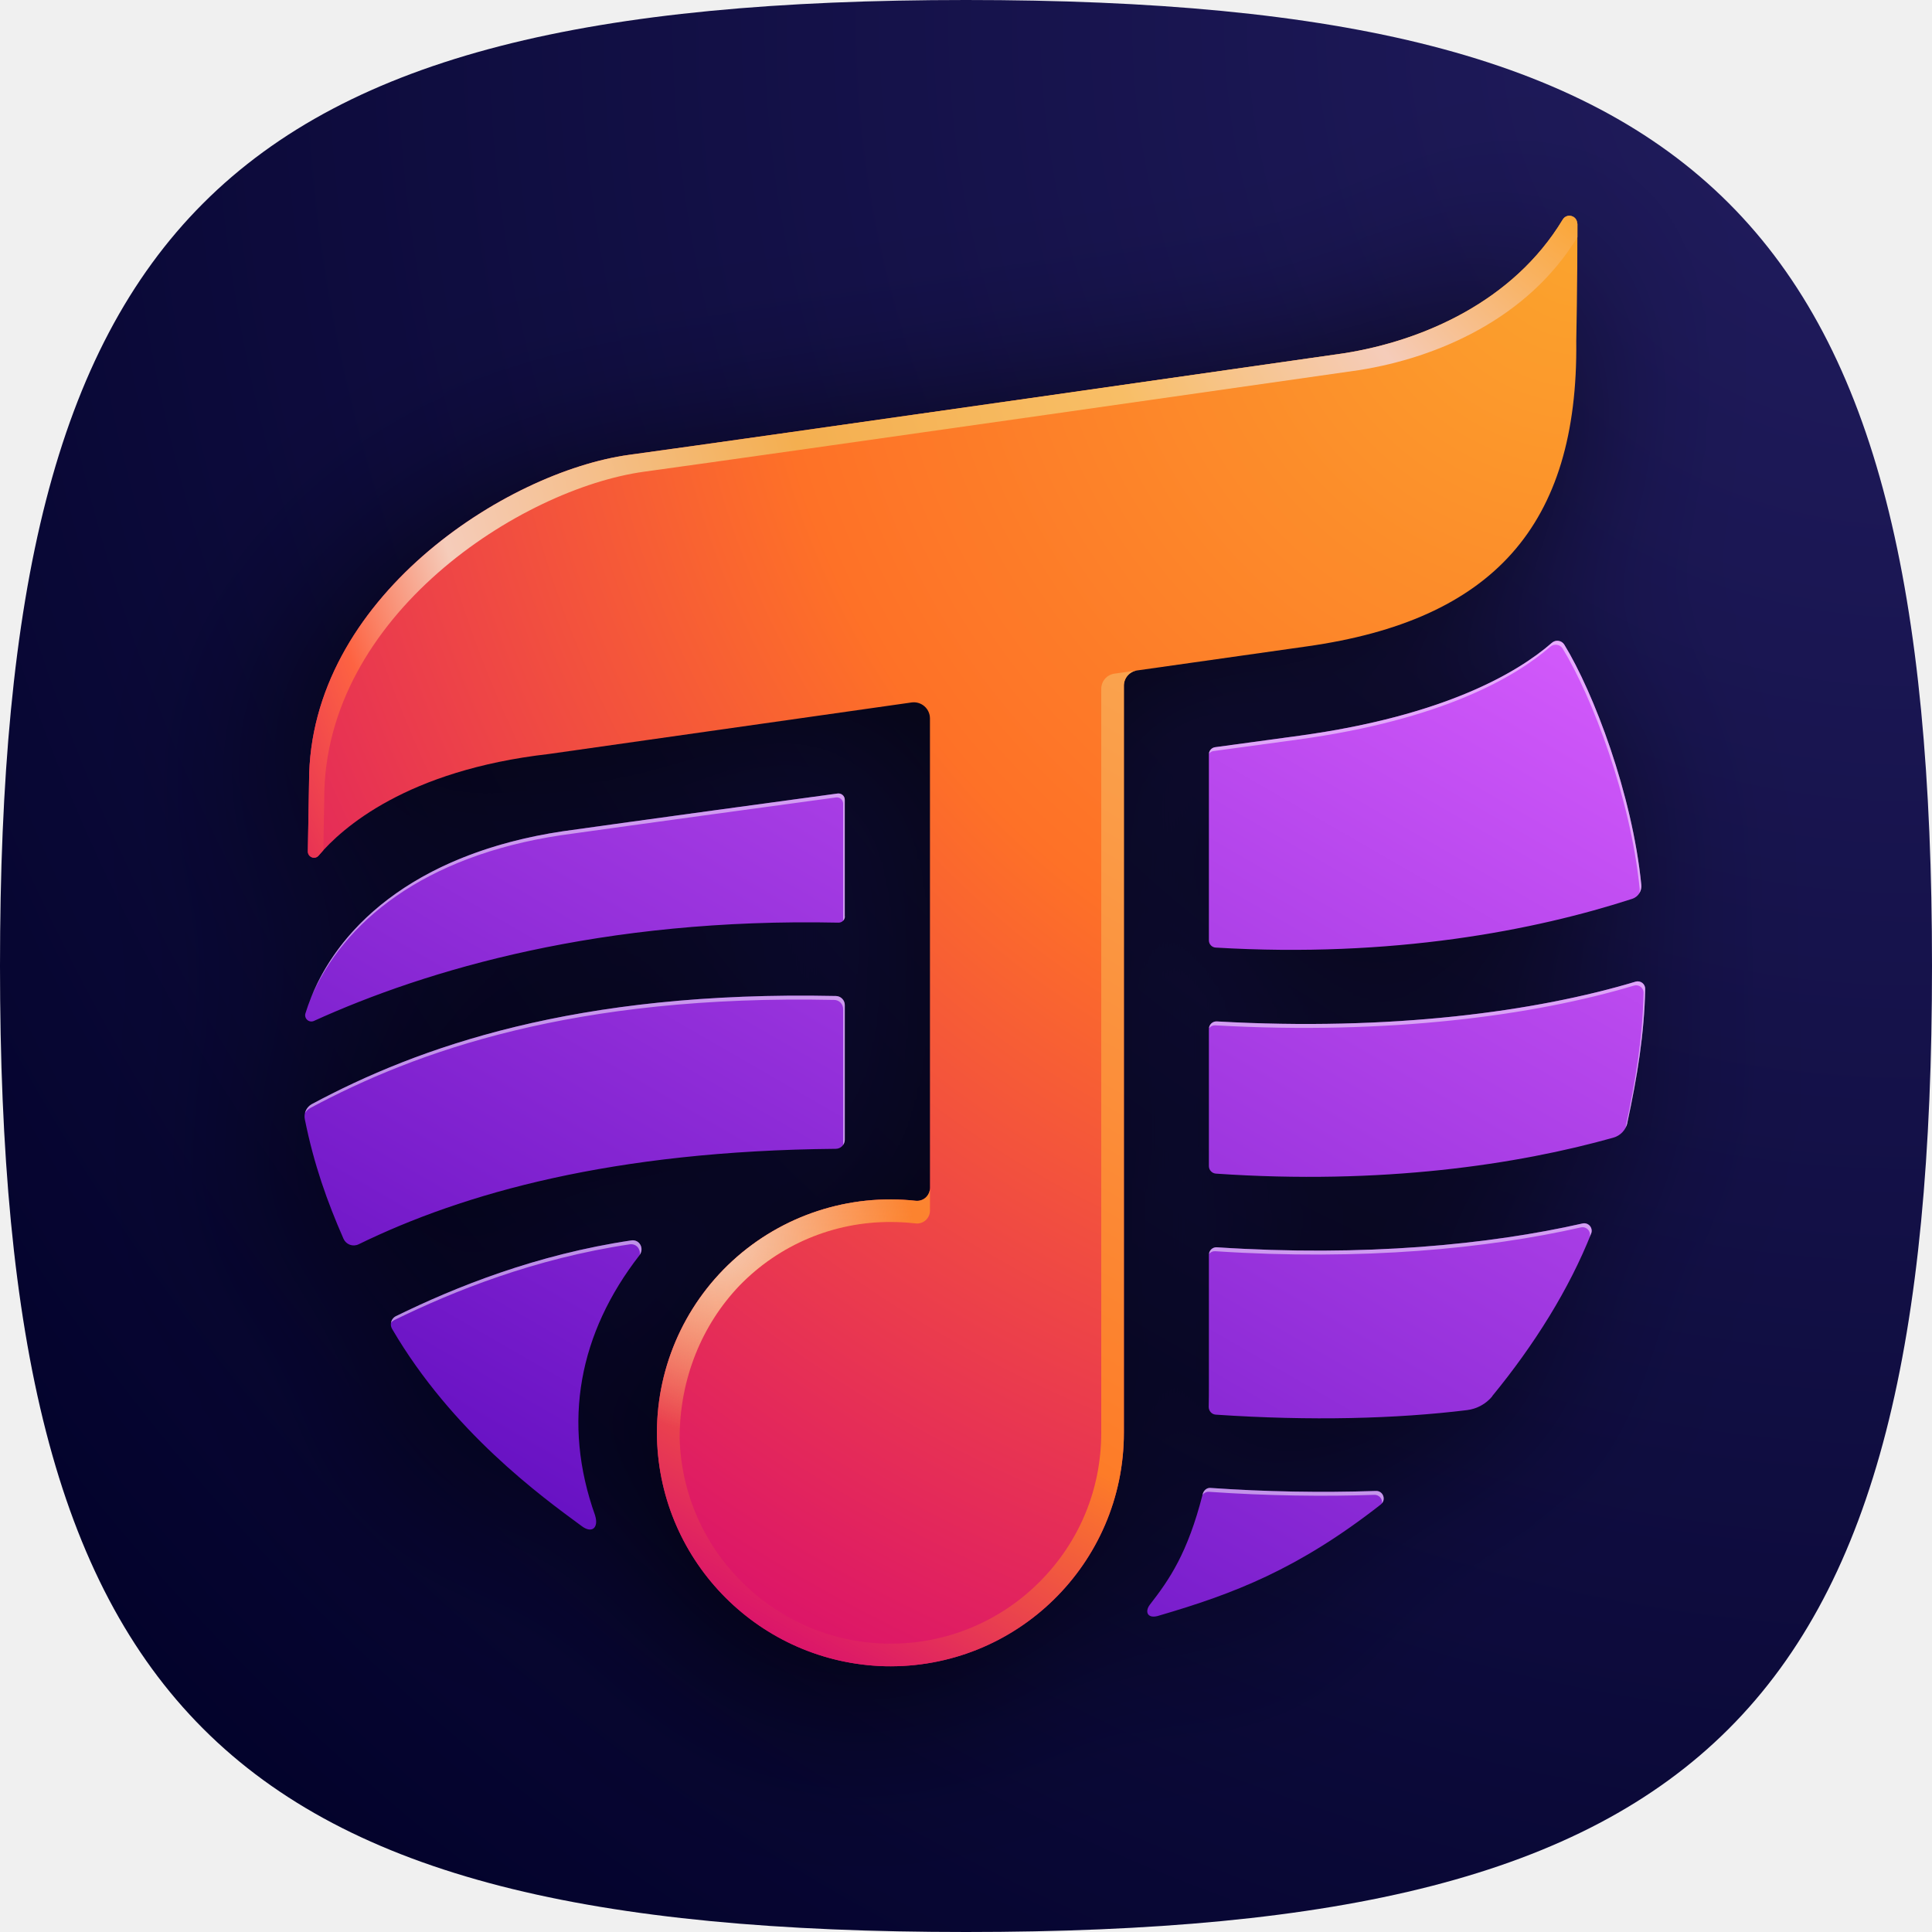
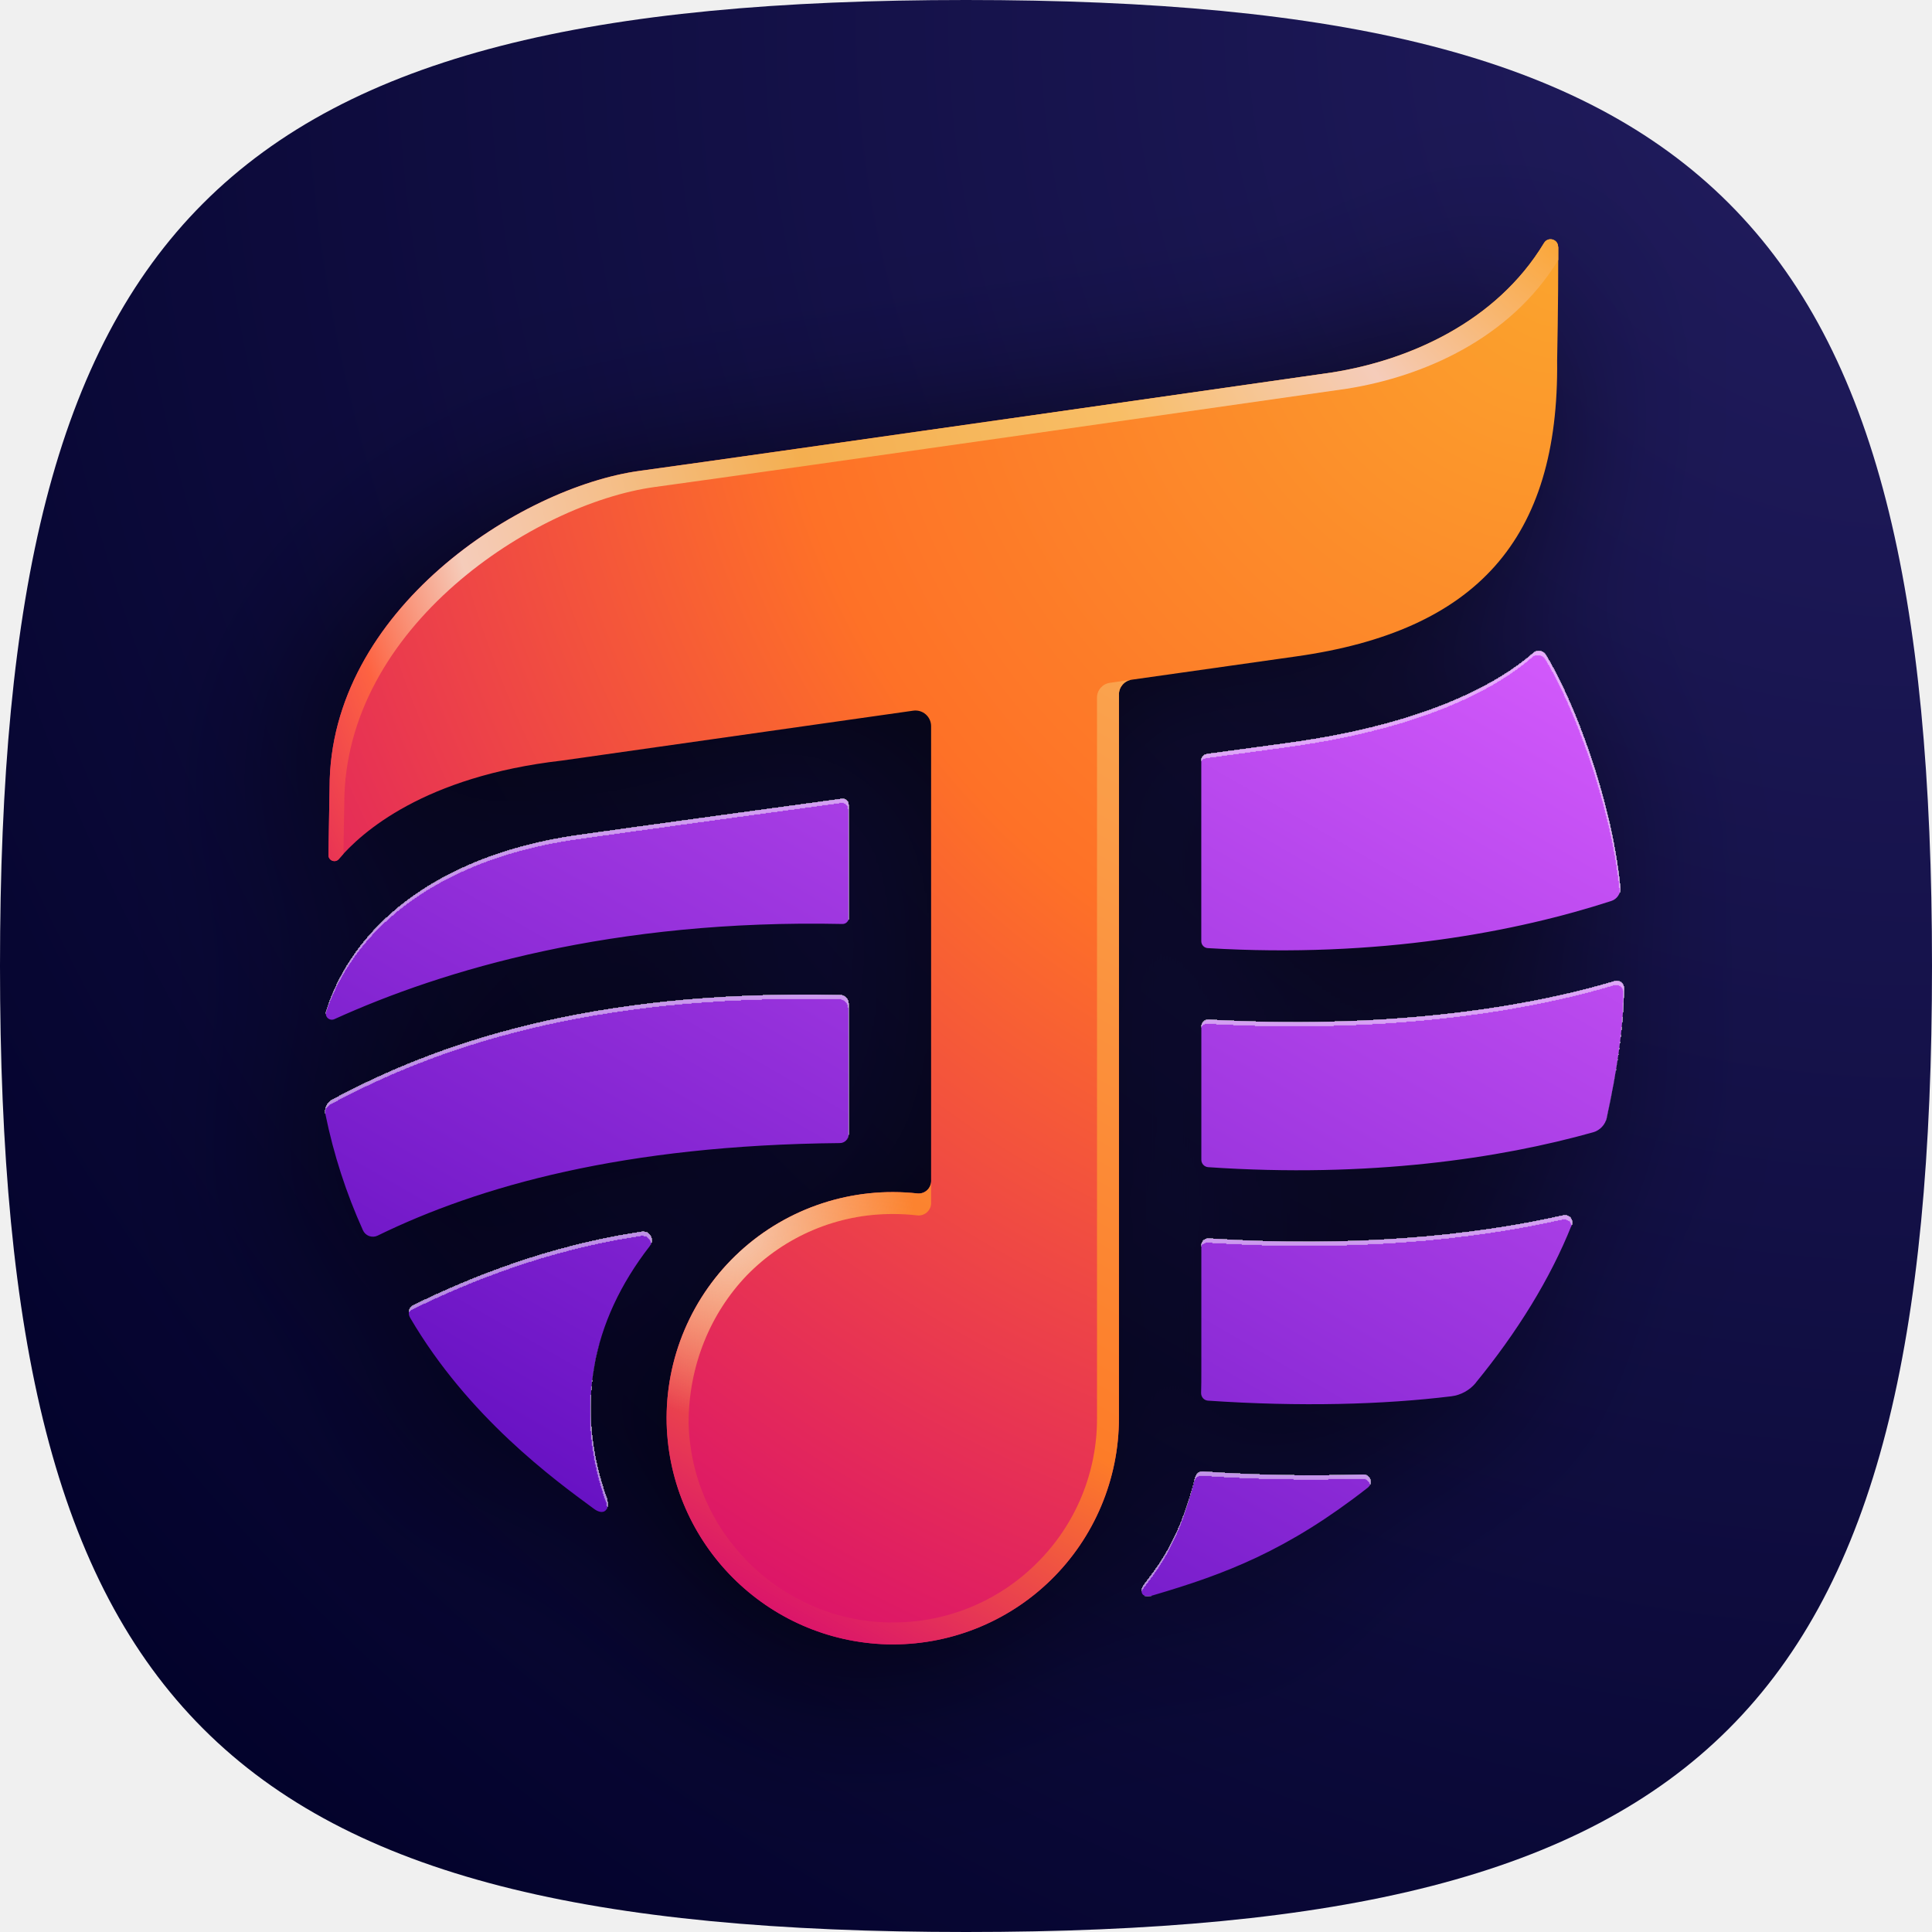
<svg xmlns="http://www.w3.org/2000/svg" fill="none" viewBox="0 0 32 32">
  <defs>
-     <radialGradient id="tunestr__c" cx="0" cy="0" r="1" gradientTransform="translate(32.045 -.018) scale(45.1428)" gradientUnits="userSpaceOnUse">
+     <radialGradient id="tunestr__b" cx="0" cy="0" r="1" gradientTransform="translate(32.045 -.018) scale(45.1428)" gradientUnits="userSpaceOnUse">
      <stop stop-color="#221D60" />
      <stop offset="1" stop-color="#000026" />
    </radialGradient>
-     <radialGradient id="tunestr__f" cx="0" cy="0" r="1" gradientTransform="translate(26.1 4) scale(26.8085)" gradientUnits="userSpaceOnUse">
+     <radialGradient id="tunestr__f" cx="0" cy="0" r="1" gradientTransform="matrix(25.9707 0 0 25.9708 25.785 4.375)" gradientUnits="userSpaceOnUse">
      <stop stop-color="#FBA42D" />
      <stop offset=".5" stop-color="#FE7127" />
      <stop offset="1" stop-color="#DB116B" />
    </radialGradient>
-     <radialGradient id="tunestr__h" cx="0" cy="0" r="1" gradientTransform="translate(11.926 20.522) scale(3.21211)" gradientUnits="userSpaceOnUse">
+     <radialGradient id="tunestr__h" cx="0" cy="0" r="1" gradientTransform="translate(12.053 20.38) scale(3.11173)" gradientUnits="userSpaceOnUse">
      <stop stop-color="#F5CBB6" />
      <stop offset="1" stop-color="#F5CBB6" stop-opacity="0" />
    </radialGradient>
-     <radialGradient id="tunestr__i" cx="0" cy="0" r="1" gradientTransform="translate(26.253 3.425) scale(23.8252)" gradientUnits="userSpaceOnUse">
+     <radialGradient id="tunestr__i" cx="0" cy="0" r="1" gradientTransform="translate(25.933 3.818) scale(23.0806)" gradientUnits="userSpaceOnUse">
      <stop stop-color="#FBA32D" />
      <stop offset=".174" stop-color="#F5CCBA" />
      <stop offset=".348" stop-color="#F8BE66" />
      <stop offset=".572" stop-color="#F4AF50" />
      <stop offset=".824" stop-color="#F5CCBA" />
      <stop offset=".911" stop-color="#FD6342" />
      <stop offset="1" stop-color="#E62E56" />
    </radialGradient>
-     <linearGradient id="tunestr__e" x1="22.312" x2="11.047" y1="7.169" y2="26.682" gradientUnits="userSpaceOnUse">
+     <linearGradient id="tunestr__e" x1="22.115" x2="11.201" y1="7.445" y2="26.348" gradientUnits="userSpaceOnUse">
      <stop stop-color="#D85DFE" />
      <stop offset=".512" stop-color="#9D36DF" />
      <stop offset="1" stop-color="#6510C2" />
    </linearGradient>
-     <linearGradient id="tunestr__g" x1="21.237" x2="12.816" y1="12.493" y2="27.078" gradientUnits="userSpaceOnUse">
+     <linearGradient id="tunestr__g" x1="21.073" x2="12.916" y1="12.602" y2="26.732" gradientUnits="userSpaceOnUse">
      <stop stop-color="#FAA34E" />
      <stop offset=".7" stop-color="#FD7C28" />
      <stop offset="1" stop-color="#DB156A" />
    </linearGradient>
-     <clipPath id="tunestr__a">
-       <path fill="#fff" d="M0 0h32v32H0z" />
-     </clipPath>
-     <filter id="tunestr__d" width="30" height="30.426" x=".5" y="1.074" color-interpolation-filters="sRGB" filterUnits="userSpaceOnUse">
+     <filter id="tunestr__c" width="30" height="30.038" x=".5" y="1.462" color-interpolation-filters="sRGB" filterUnits="userSpaceOnUse">
      <feFlood flood-opacity="0" result="BackgroundImageFix" />
      <feColorMatrix in="SourceAlpha" result="hardAlpha" values="0 0 0 0 0 0 0 0 0 0 0 0 0 0 0 0 0 0 127 0" />
      <feOffset dx="-.5" dy=".5" />
      <feGaussianBlur stdDeviation="1.5" />
      <feColorMatrix values="0 0 0 0 0 0 0 0 0 0 0 0 0 0 0 0 0 0 0.75 0" />
      <feBlend in2="BackgroundImageFix" mode="multiply" result="effect1_dropShadow_697_2529" />
      <feBlend in="SourceGraphic" in2="effect1_dropShadow_697_2529" result="shape" />
    </filter>
+     <filter id="tunestr__d" width="21.512" height="15.658" x="5.387" y="10.781" color-interpolation-filters="sRGB" filterUnits="userSpaceOnUse">
+       <feFlood flood-opacity="0" result="BackgroundImageFix" />
+       <feBlend in="SourceGraphic" in2="BackgroundImageFix" result="shape" />
+       <feColorMatrix in="SourceAlpha" result="hardAlpha" values="0 0 0 0 0 0 0 0 0 0 0 0 0 0 0 0 0 0 127 0" />
+       <feOffset dx="-.015" dy=".075" />
+       <feComposite in2="hardAlpha" k2="-1" k3="1" operator="arithmetic" />
+       <feColorMatrix values="0 0 0 0 1 0 0 0 0 1 0 0 0 0 1 0 0 0 0.5 0" />
+       <feBlend in2="shape" mode="screen" result="effect1_innerShadow_697_2529" />
+     </filter>
  </defs>
-   <g clip-path="url(#tunestr__a)">
-     <mask id="tunestr__b" width="32" height="32" x="0" y="0" maskUnits="userSpaceOnUse" style="mask-type:alpha">
-       <path fill="#000" d="M16 0c12.357 0 16 3.643 16 16s-3.643 16-16 16S0 28.357 0 16 3.643 0 16 0Z" />
-     </mask>
-     <g mask="url(#tunestr__b)">
-       <path fill="#1C1F3E" d="M0 0h32v32H0z" />
-       <path fill="url(#tunestr__c)" d="M32 0H0v32h32V0Z" />
+   <mask id="tunestr__a" width="32" height="32" x="0" y="0" maskUnits="userSpaceOnUse" style="mask-type:alpha">
+     <path fill="#000" d="M16 0c12.357 0 16 3.643 16 16s-3.643 16-16 16S0 28.357 0 16 3.643 0 16 0Z" />
+   </mask>
+   <g mask="url(#tunestr__a)">
+     <path fill="url(#tunestr__b)" d="M0 0h32v32H0z" />
+     <g filter="url(#tunestr__c)">
      <g filter="url(#tunestr__d)">
-         <path fill="url(#tunestr__e)" d="M9.859 25.106c-.557-1.555-.265-3.03.732-4.314.086-.11.003-.267-.134-.247-1.575.234-2.915.772-3.9 1.255a.15.15 0 0 0-.062.212c.992 1.697 2.467 2.771 3.133 3.26.177.138.29.03.23-.166Zm4.133-9.929v-1.931a.104.104 0 0 0-.117-.103c-3.168.43-4.556.626-4.556.626-2.46.369-3.83 1.627-4.26 3.016a.103.103 0 0 0 .14.125c1.864-.847 4.77-1.712 8.689-1.628a.104.104 0 0 0 .106-.103l-.002-.002Zm-.147 1.32c-4.322-.092-6.932.854-8.679 1.79a.232.232 0 0 0-.117.252c.15.747.369 1.36.64 1.978a.185.185 0 0 0 .25.093c1.73-.845 4.207-1.549 7.905-1.582a.15.15 0 0 0 .148-.15v-2.23a.15.15 0 0 0-.147-.151Zm10.87 6.628c.7-.852 1.276-1.776 1.64-2.694a.124.124 0 0 0-.145-.166c-1.545.35-3.616.554-6.054.394a.124.124 0 0 0-.133.125v2.136c0 .133 0 .26-.003.383 0 .066.049.123.116.128 1.582.107 2.996.068 4.162-.075a.646.646 0 0 0 .42-.23h-.003Zm-4.796 1.628c-.249.973-.548 1.407-.874 1.826-.091.12-.036.244.157.179 1.228-.36 2.288-.76 3.667-1.838.097-.075.041-.23-.08-.225a26.78 26.78 0 0 1-2.738-.05c-.066-.005-.116.044-.132.107v.002Zm7.035-6.158c.166-.77.28-1.473.296-2.214a.124.124 0 0 0-.158-.122c-1.655.497-4.055.822-6.936.659a.125.125 0 0 0-.133.125v2.271c0 .065.05.12.117.125 2.75.189 4.998-.15 6.583-.596a.331.331 0 0 0 .233-.248h-.002Zm.231-3.94c-.149-1.503-.791-3.186-1.275-3.977a.136.136 0 0 0-.207-.03c-.564.49-1.772 1.207-4.182 1.538l-1.395.19a.12.12 0 0 0-.103.117v3.083c0 .063.05.116.113.119 2.936.175 5.293-.287 6.897-.807a.22.22 0 0 0 .152-.234v.001Z" />
-         <path fill="url(#tunestr__f)" d="M26.123 3.703c0-.131-.172-.179-.24-.065-.818 1.354-2.313 2.006-3.62 2.213 0 0-9.876 1.415-11.84 1.682-2.047.28-5.304 2.382-5.304 5.415l-.02 1.155c0 .095.118.14.178.068.39-.459 1.459-1.413 3.811-1.682l6.01-.854a.267.267 0 0 1 .305.264v7.778a.213.213 0 0 1-.234.212 3.866 3.866 0 0 0-4.287 3.936 3.882 3.882 0 0 0 3.773 3.773c2.179.05 3.96-1.7 3.96-3.865V11.357c0-.127.093-.235.218-.252l2.815-.399c3.072-.433 4.494-1.995 4.46-5.057 0 0 .02-.951.019-1.945l-.004-.001Z" />
-         <path fill="#fff" d="m20.1 12.44 1.394-.19c2.41-.33 3.619-1.047 4.182-1.537a.136.136 0 0 1 .207.03c.484.79 1.126 2.474 1.275 3.977v-.002c.003.026 0 .05-.005.075a.222.222 0 0 0 .032-.14v.002c-.149-1.503-.791-3.186-1.275-3.977a.136.136 0 0 0-.207-.03c-.563.49-1.772 1.207-4.182 1.538l-1.395.19a.119.119 0 0 0-.102.106.118.118 0 0 1 .075-.042Zm-9.643 8.105c-1.575.234-2.915.772-3.9 1.255a.148.148 0 0 0-.08.11.148.148 0 0 1 .053-.045c.986-.483 2.326-1.02 3.9-1.255.109-.016.183.079.166.174.076-.11-.005-.259-.14-.239Zm16.793-4.164a.124.124 0 0 0-.158-.122c-1.655.497-4.055.822-6.936.659a.125.125 0 0 0-.131.111.124.124 0 0 1 .104-.046c2.88.162 5.28-.162 6.936-.659.08-.023.16.038.158.122-.016.74-.13 1.445-.296 2.213h.002l-.008.025a.336.336 0 0 0 .035-.09h-.002c.166-.768.28-1.472.296-2.213Zm-4.462 8.314a26.74 26.74 0 0 1-2.736-.05c-.067-.006-.118.043-.133.107v.001a.422.422 0 0 0-.003.011.12.12 0 0 1 .109-.055c.958.067 1.928.08 2.737.05a.125.125 0 0 1 .129.139c.064-.08.009-.208-.103-.203Zm3.422-4.43c-1.545.35-3.616.554-6.054.394a.124.124 0 0 0-.131.11.123.123 0 0 1 .104-.045c2.438.16 4.509-.044 6.054-.394a.124.124 0 0 1 .144.166l-.047.115c.026-.06.05-.12.074-.18a.124.124 0 0 0-.144-.166Zm-12.218-7.019a.104.104 0 0 0-.117-.103c-3.168.43-4.556.626-4.556.626-2.314.347-3.664 1.48-4.174 2.77.53-1.262 1.872-2.364 4.147-2.705 0 0 1.388-.196 4.556-.626a.104.104 0 0 1 .117.102v1.932l.002.002v.003a.1.1 0 0 0 .027-.068l-.002-.002v-1.931Zm-.147 3.251c-4.322-.092-6.932.854-8.679 1.79a.232.232 0 0 0-.114.15.232.232 0 0 1 .087-.085c1.747-.936 4.357-1.882 8.68-1.79a.15.15 0 0 1 .146.15v2.23c0 .009 0 .016-.002.024a.15.15 0 0 0 .03-.088v-2.231a.15.15 0 0 0-.148-.15Z" opacity=".5" style="mix-blend-mode:screen" />
-         <path fill="url(#tunestr__g)" d="M18.458 11.158a.254.254 0 0 0-.218.252v12.323c0 .933-.363 1.81-1.023 2.469a3.471 3.471 0 0 1-2.47 1.022l-.083-.001a3.474 3.474 0 0 1-2.381-1.026 3.474 3.474 0 0 1-1.026-2.381c0-.982.371-1.877.994-2.526a3.462 3.462 0 0 1 2.496-1.05h.02c.136 0 .27.009.402.024a.213.213 0 0 0 .234-.212v-.375a.213.213 0 0 1-.234.212 3.866 3.866 0 0 0-4.287 3.936 3.882 3.882 0 0 0 3.773 3.773c2.179.05 3.96-1.7 3.96-3.865V11.357c0-.127.093-.234.218-.252l-.375.053Z" />
-         <path fill="url(#tunestr__h)" d="M18.458 11.158a.254.254 0 0 0-.218.252v12.323c0 .933-.363 1.81-1.023 2.469a3.471 3.471 0 0 1-2.47 1.022l-.083-.001a3.474 3.474 0 0 1-2.381-1.026 3.474 3.474 0 0 1-1.026-2.381c0-.982.371-1.877.994-2.526a3.462 3.462 0 0 1 2.496-1.05h.02c.136 0 .27.009.402.024a.213.213 0 0 0 .234-.212v-.375a.213.213 0 0 1-.234.212 3.866 3.866 0 0 0-4.287 3.936 3.882 3.882 0 0 0 3.773 3.773c2.179.05 3.96-1.7 3.96-3.865V11.357c0-.127.093-.234.218-.252l-.375.053Z" />
-         <path fill="url(#tunestr__i)" d="M5.37 13.227c0-3.033 3.257-5.135 5.304-5.415 1.963-.268 11.84-1.682 11.84-1.682 1.303-.207 2.793-.855 3.613-2.202v-.224l-.004-.001c0-.131-.172-.179-.24-.065-.818 1.354-2.313 2.006-3.62 2.213 0 0-9.876 1.415-11.84 1.682-2.047.28-5.304 2.382-5.304 5.415l-.02 1.155c0 .095.118.14.178.068.024-.028.05-.058.079-.089l.014-.855Z" />
+         <path fill="url(#tunestr__e)" d="M10.05 24.822c-.539-1.507-.255-2.935.71-4.18.083-.107.003-.259-.13-.239-1.525.227-2.823.748-3.778 1.216a.146.146 0 0 0-.06.205c.961 1.645 2.39 2.685 3.035 3.159.171.133.28.029.223-.161Zm4.005-9.619v-1.871a.1.1 0 0 0-.113-.1c-3.07.417-4.414.607-4.414.607-2.383.357-3.71 1.576-4.127 2.921a.1.1 0 0 0 .136.121c1.805-.82 4.62-1.658 8.417-1.577a.101.101 0 0 0 .103-.1h-.002Zm-.142 1.278c-4.187-.089-6.716.828-8.408 1.735a.225.225 0 0 0-.114.244 9.06 9.06 0 0 0 .62 1.916.18.18 0 0 0 .243.09c1.675-.818 4.075-1.5 7.657-1.533.08 0 .144-.065.144-.145v-2.161a.145.145 0 0 0-.142-.146Zm10.53 6.422c.677-.826 1.235-1.721 1.588-2.61a.12.12 0 0 0-.14-.161c-1.497.339-3.503.537-5.865.382a.12.12 0 0 0-.128.12v2.07c0 .128 0 .251-.004.37 0 .065.048.12.112.125 1.533.104 2.903.066 4.032-.072.16-.02.304-.1.407-.224h-.002Zm-4.647 1.577c-.24.943-.53 1.363-.846 1.769-.089.116-.035.236.152.173 1.19-.35 2.216-.736 3.552-1.781a.122.122 0 0 0-.078-.218 25.79 25.79 0 0 1-2.651-.049c-.064-.004-.113.043-.129.105v.001Zm6.816-5.966c.16-.745.271-1.427.286-2.145a.12.12 0 0 0-.153-.117c-1.603.48-3.928.795-6.719.637a.121.121 0 0 0-.128.121v2.2c0 .064.049.117.113.122 2.663.182 4.841-.146 6.377-.578a.321.321 0 0 0 .225-.24h-.001Zm.224-3.816c-.145-1.457-.767-3.087-1.236-3.854a.132.132 0 0 0-.2-.029c-.546.476-1.717 1.17-4.051 1.49l-1.352.184a.115.115 0 0 0-.1.113v2.987c0 .062.048.112.11.115 2.844.17 5.127-.277 6.681-.781a.214.214 0 0 0 .148-.227v.002Z" />
      </g>
+       <path fill="url(#tunestr__f)" d="M25.807 4.087c0-.127-.167-.173-.233-.063-.792 1.312-2.24 1.943-3.507 2.144 0 0-9.568 1.37-11.47 1.63-1.983.27-5.138 2.307-5.138 5.245l-.019 1.12c-.001.091.114.134.172.065.377-.444 1.413-1.368 3.692-1.63l5.822-.827a.259.259 0 0 1 .296.256v7.534a.206.206 0 0 1-.227.206 3.745 3.745 0 0 0-4.153 3.813 3.76 3.76 0 0 0 3.655 3.655 3.746 3.746 0 0 0 3.836-3.744v-11.99c0-.122.09-.226.212-.243l2.726-.386c2.977-.42 4.354-1.933 4.32-4.9 0 0 .02-.921.019-1.884l-.003-.001Z" />
+       <path fill="url(#tunestr__g)" d="M18.382 11.31a.246.246 0 0 0-.212.243v11.938a3.36 3.36 0 0 1-.99 2.392 3.362 3.362 0 0 1-2.393.99h-.081a3.365 3.365 0 0 1-2.307-.994 3.365 3.365 0 0 1-.994-2.307c0-.95.36-1.818.963-2.447a3.354 3.354 0 0 1 2.418-1.017h.02c.131 0 .261.008.39.023a.206.206 0 0 0 .226-.206v-.363a.206.206 0 0 1-.227.205 3.745 3.745 0 0 0-4.153 3.813 3.76 3.76 0 0 0 3.655 3.656 3.746 3.746 0 0 0 3.836-3.745V11.502c0-.123.09-.227.212-.244l-.363.052Z" />
+       <path fill="url(#tunestr__h)" d="M18.382 11.31a.246.246 0 0 0-.212.243v11.938a3.36 3.36 0 0 1-.99 2.392 3.362 3.362 0 0 1-2.393.99h-.081a3.365 3.365 0 0 1-2.307-.994 3.365 3.365 0 0 1-.994-2.307c0-.95.36-1.818.963-2.447a3.354 3.354 0 0 1 2.418-1.017h.02c.131 0 .261.008.39.023a.206.206 0 0 0 .226-.206v-.363a.206.206 0 0 1-.227.205 3.745 3.745 0 0 0-4.153 3.813 3.76 3.76 0 0 0 3.655 3.656 3.746 3.746 0 0 0 3.836-3.745V11.502c0-.123.09-.227.212-.244l-.363.052Z" />
+       <path fill="url(#tunestr__i)" d="M5.702 13.313c0-2.938 3.155-4.974 5.139-5.246 1.902-.259 11.47-1.629 11.47-1.629 1.262-.2 2.705-.828 3.499-2.133V4.09l-.003-.002c0-.127-.167-.173-.233-.063-.792 1.312-2.24 1.943-3.507 2.144 0 0-9.568 1.37-11.47 1.63-1.983.27-5.138 2.307-5.138 5.245l-.019 1.12c-.001.091.114.134.172.065a2.84 2.84 0 0 1 .076-.086l.014-.829Z" />
    </g>
  </g>
</svg>
